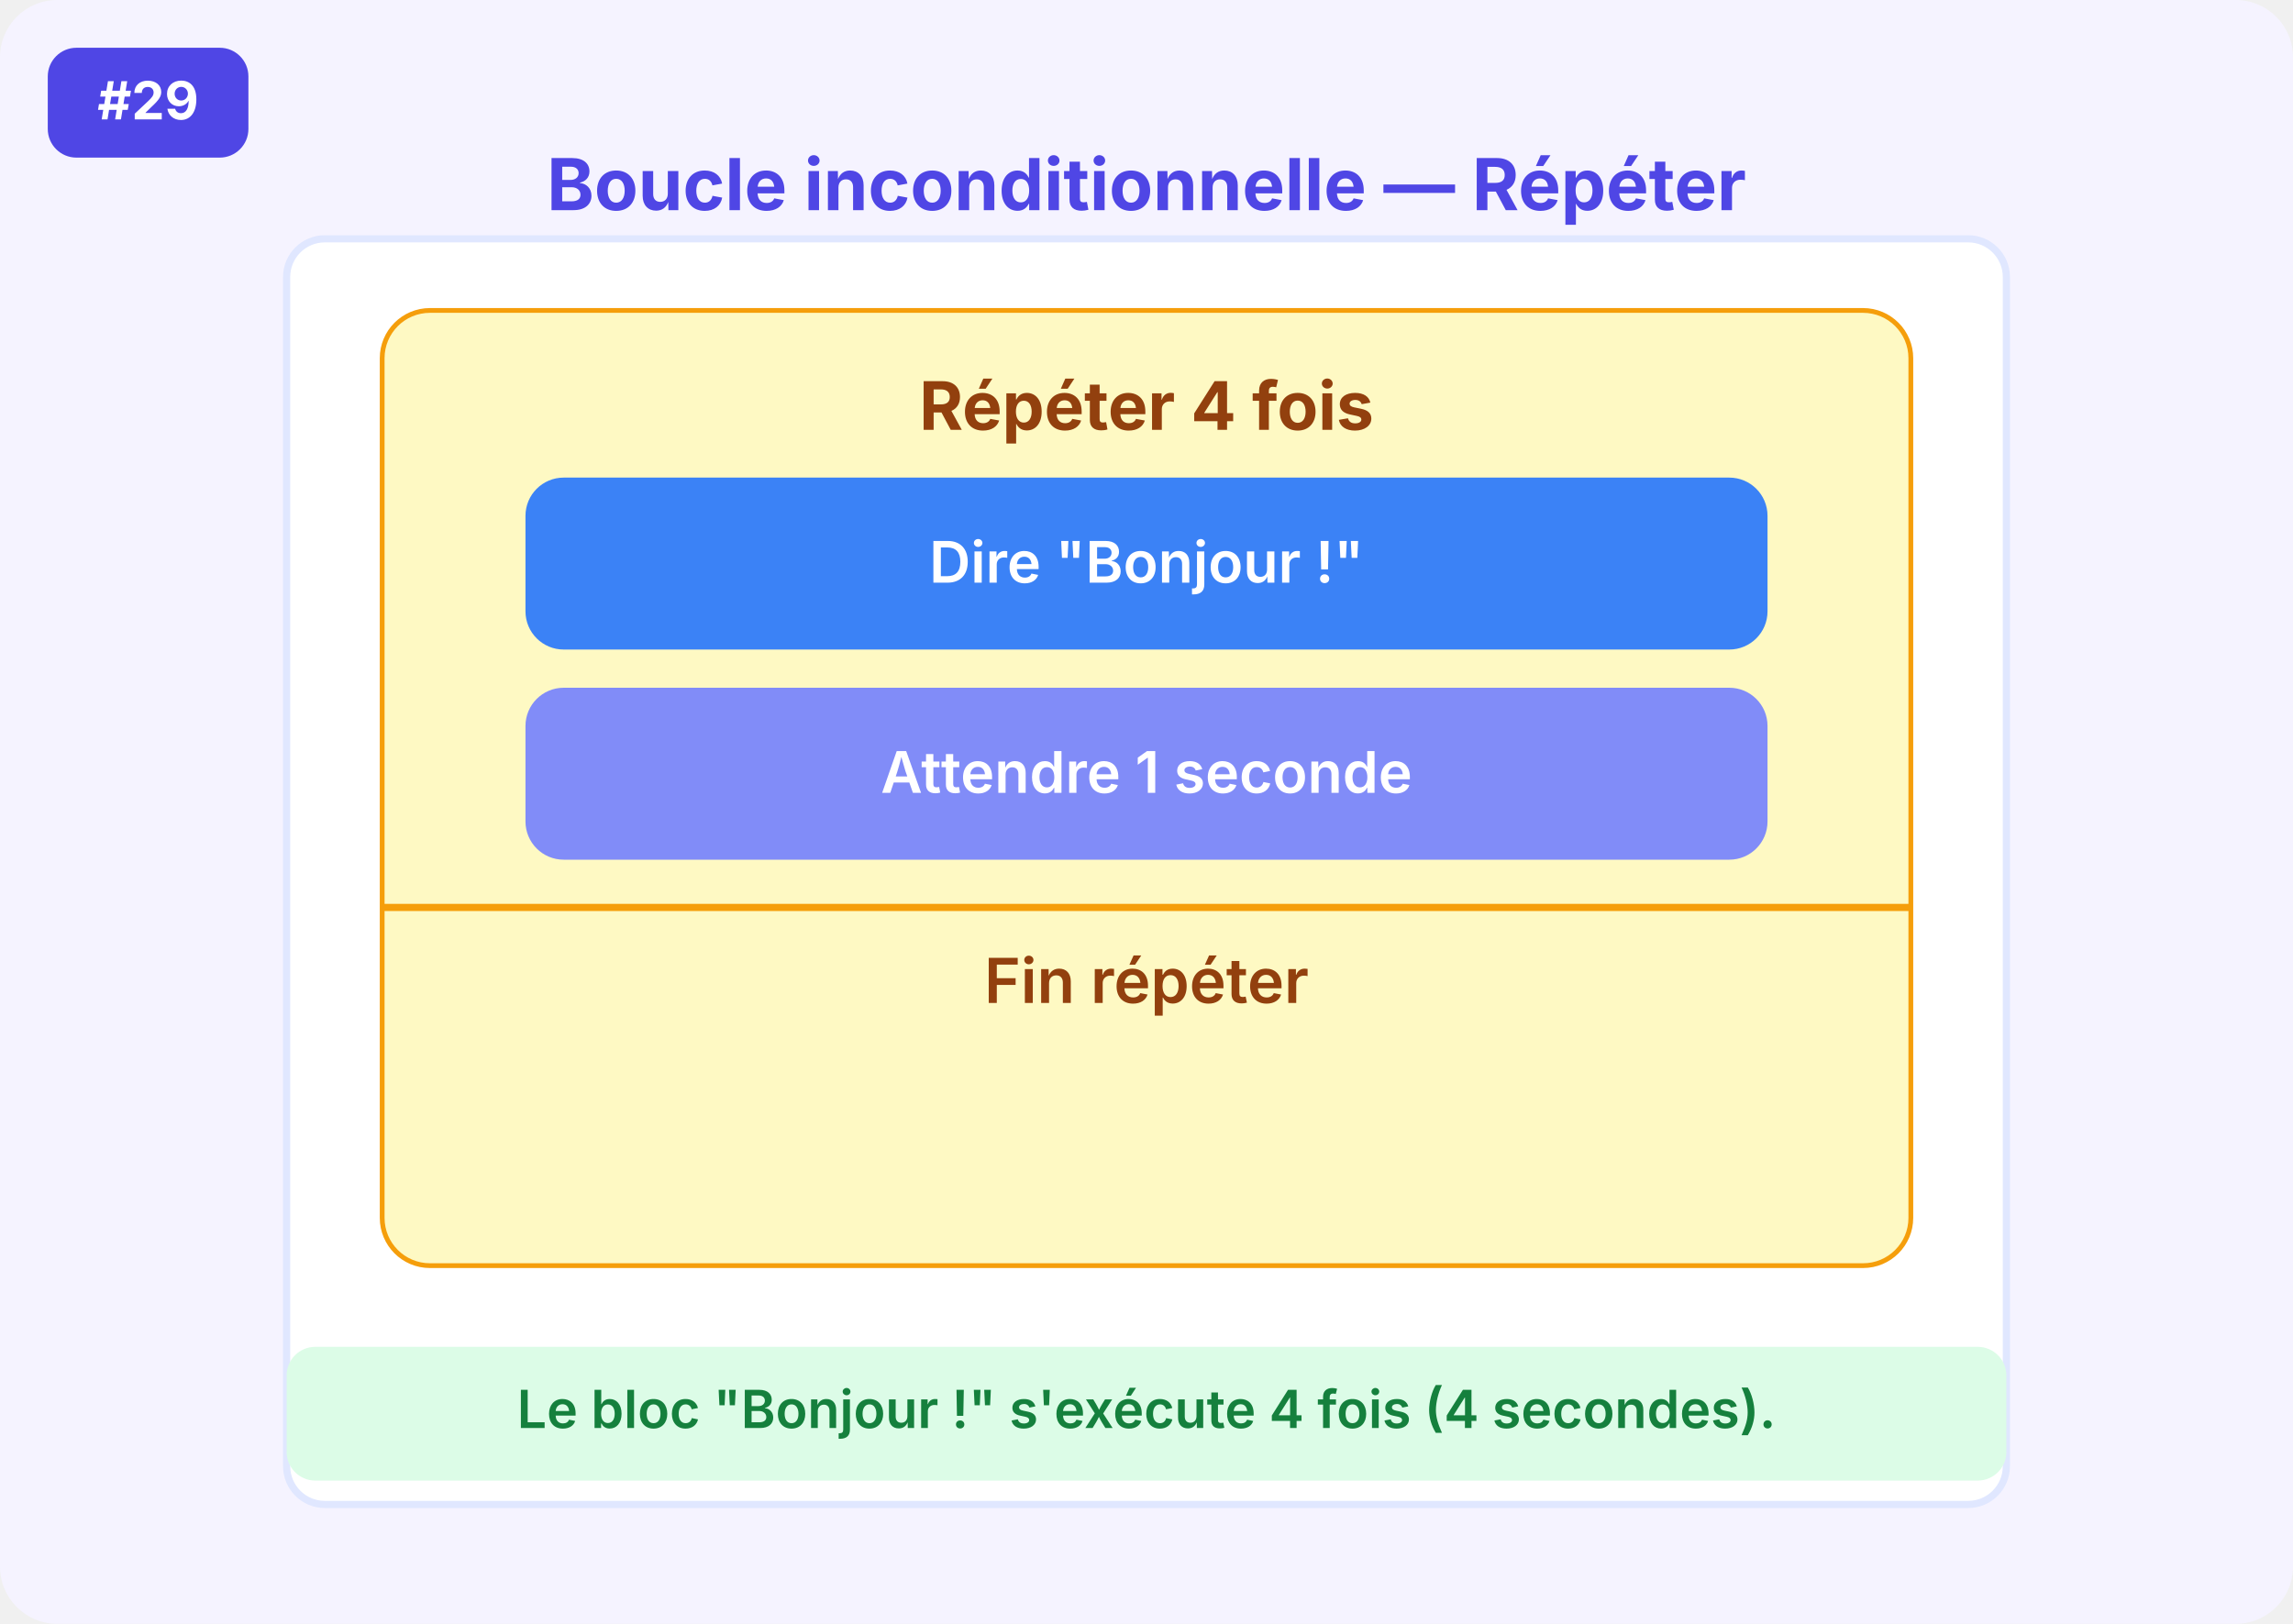
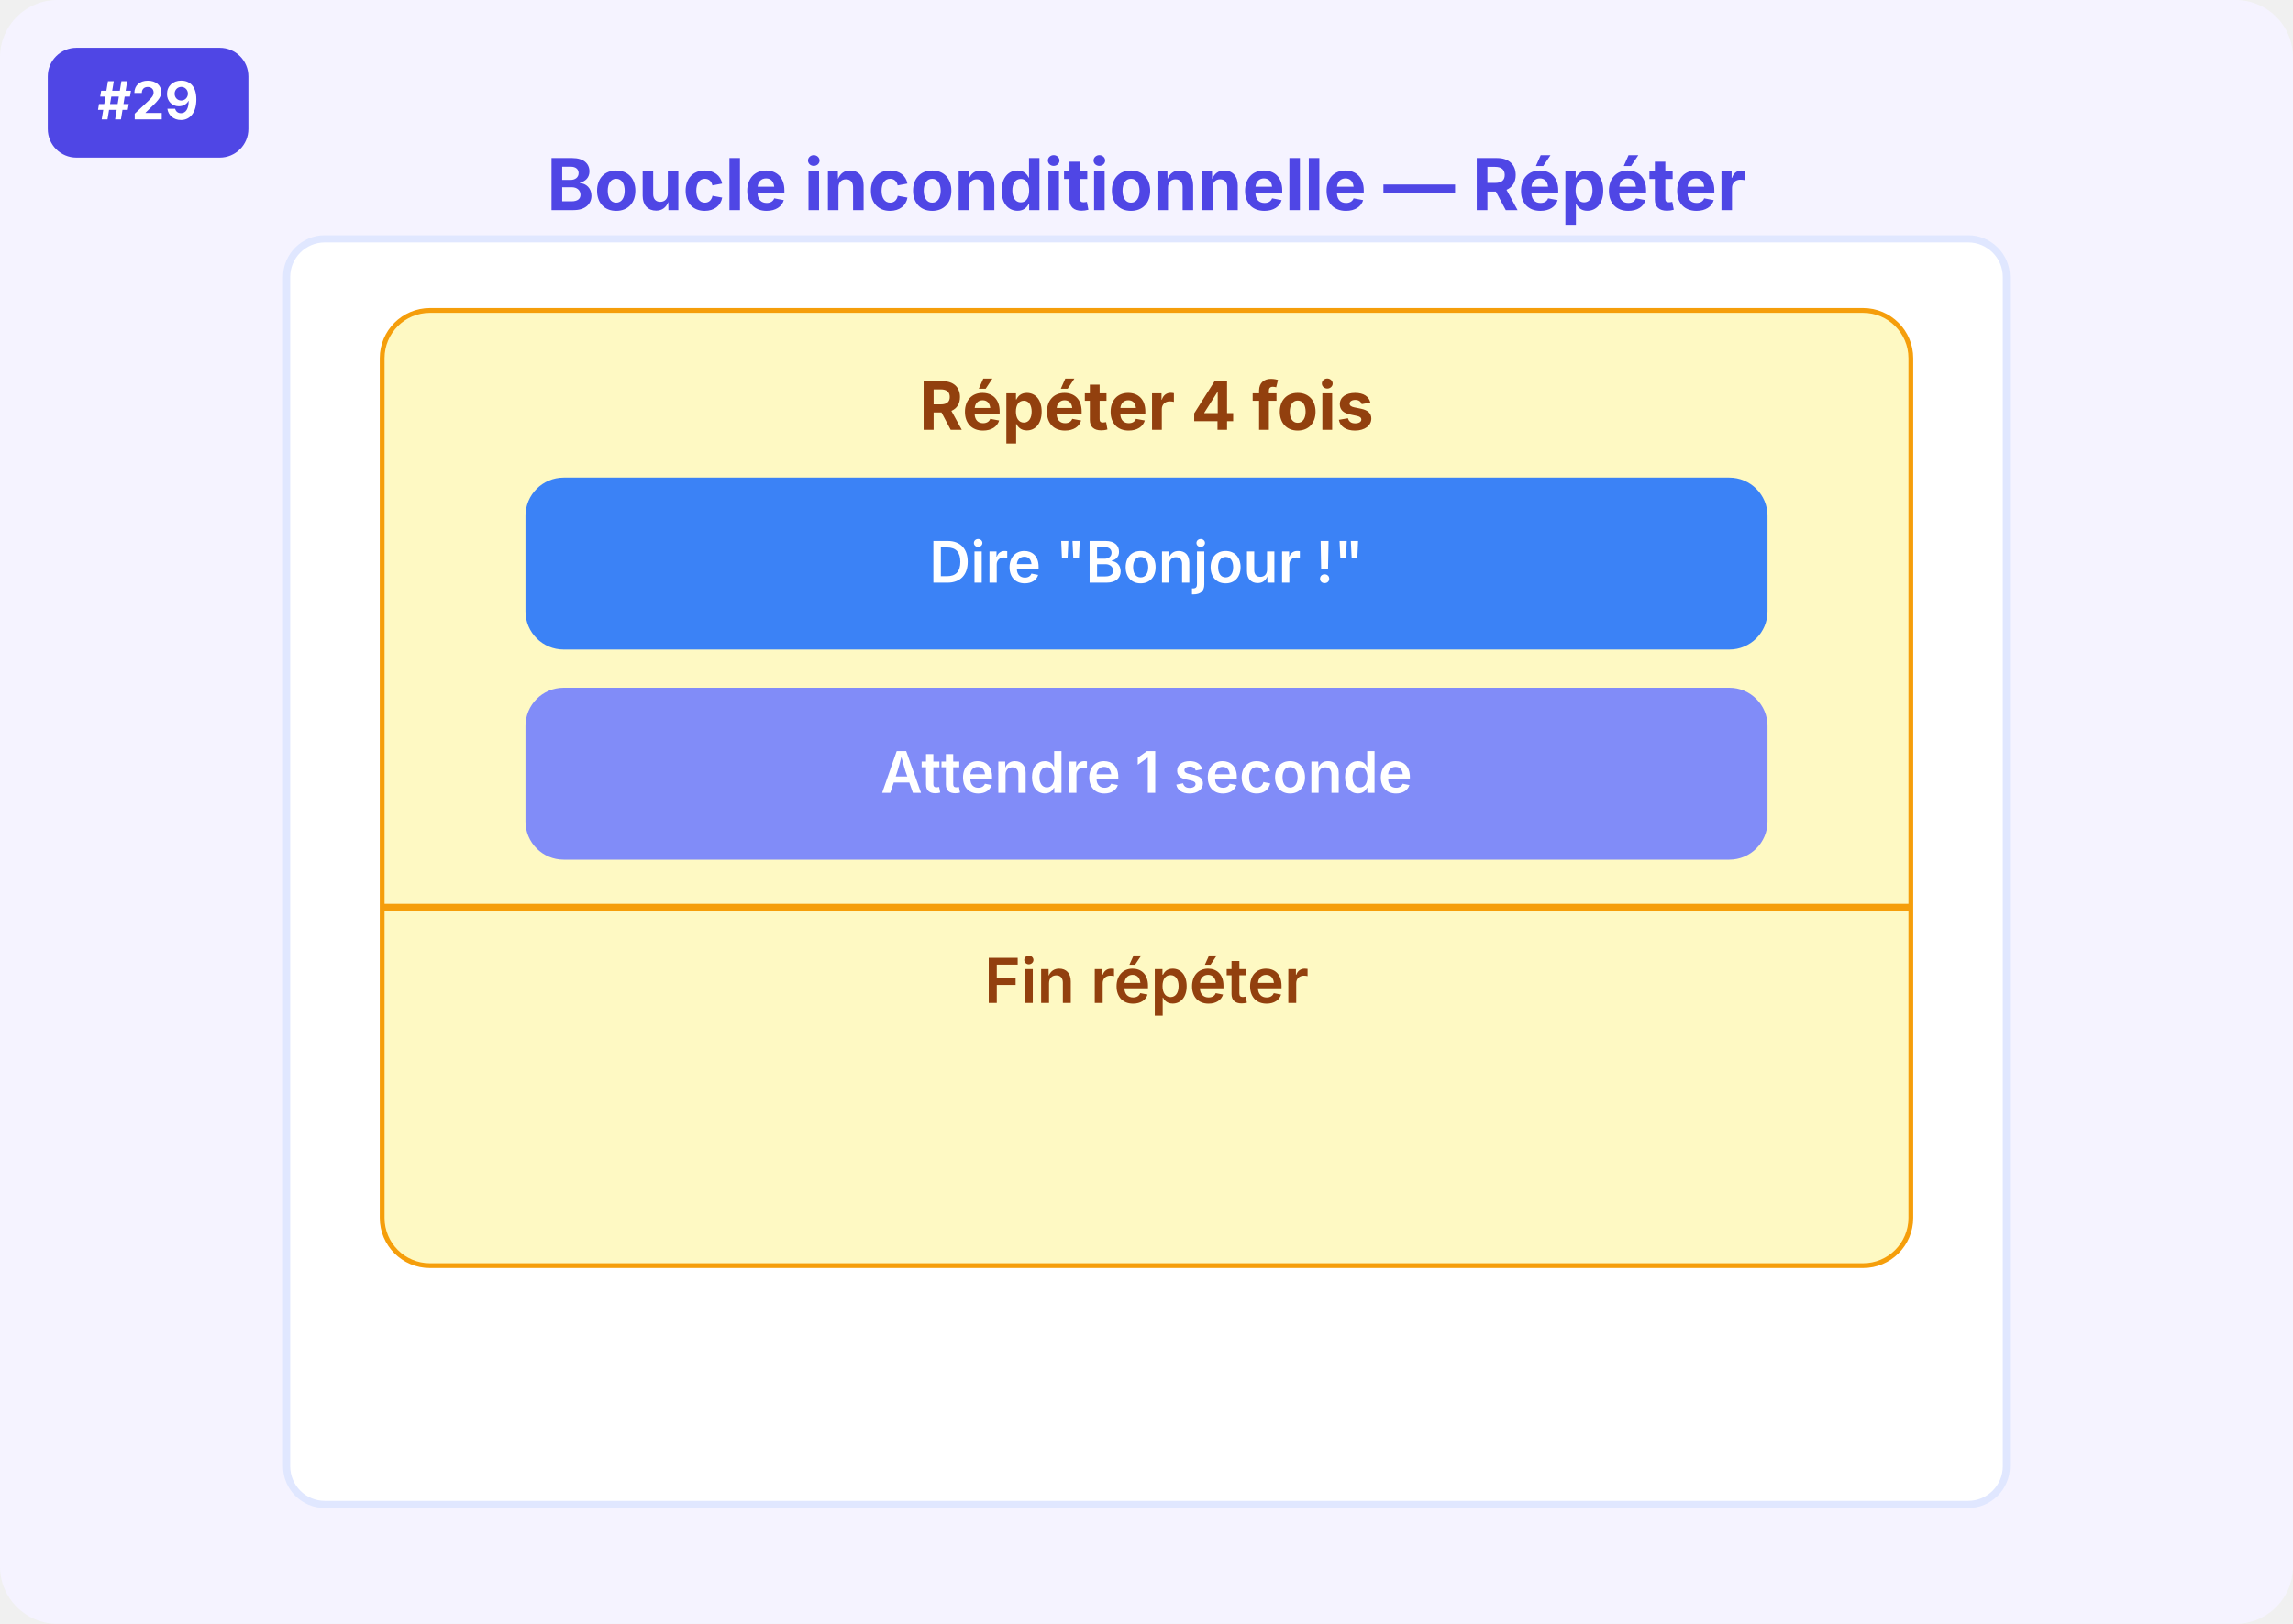
<svg xmlns="http://www.w3.org/2000/svg" width="480" height="340" font-family="Inter,Arial,sans-serif">
  <rect width="480" height="340" fill="#f5f3ff" rx="12" />
  <rect x="10" y="10" width="42" height="23" rx="6" fill="#4f46e5" />
  <text x="31" y="25" fill="white" font-size="11" font-weight="700" text-anchor="middle">#29</text>
  <rect x="60" y="50" width="360" height="265" rx="8" fill="white" stroke="#e0e7ff" stroke-width="1.5" />
  <text x="240" y="44" fill="#4f46e5" font-size="15" font-weight="700" text-anchor="middle">Boucle inconditionnelle — Répéter</text>
  <rect x="80" y="65" width="320" height="200" rx="10" fill="#fef9c3" stroke="#f59e0b" />
  <text x="240" y="90" fill="#92400e" font-size="14" font-weight="700" text-anchor="middle">Répéter 4 fois</text>
  <rect x="110" y="100" width="260" height="36" rx="8" fill="#3b82f6" />
  <text x="240" y="122" fill="white" font-size="12" font-weight="600" text-anchor="middle">Dire "Bonjour !"</text>
  <rect x="110" y="144" width="260" height="36" rx="8" fill="#818cf8" />
  <text x="240" y="166" fill="white" font-size="12" font-weight="600" text-anchor="middle">Attendre 1 seconde</text>
  <line x1="80" y1="190" x2="400" y2="190" stroke="#f59e0b" stroke-width="1.5" />
  <text x="240" y="210" fill="#92400e" font-size="13" font-weight="600" text-anchor="middle">Fin répéter</text>
-   <rect x="60" y="282" width="360" height="28" rx="6" fill="#dcfce7" stroke="none" />
-   <text x="240" y="299" fill="#15803d" font-size="11" font-weight="600" text-anchor="middle">Le bloc "Bonjour !" s'exécute 4 fois (4 secondes).</text>
</svg>
